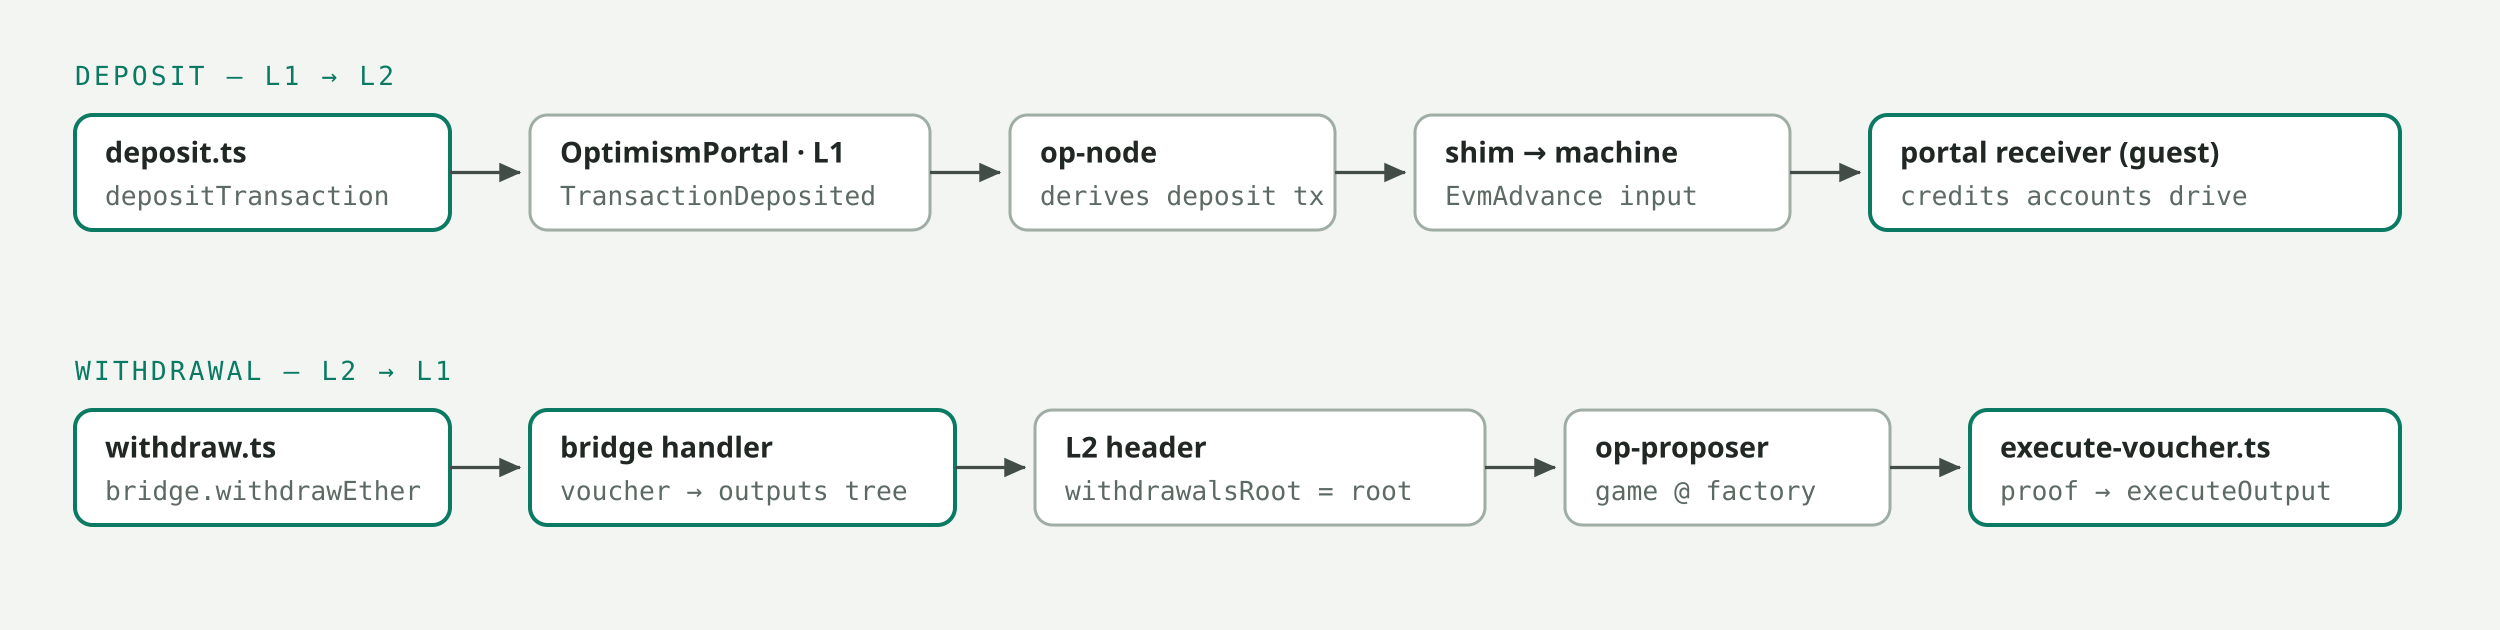
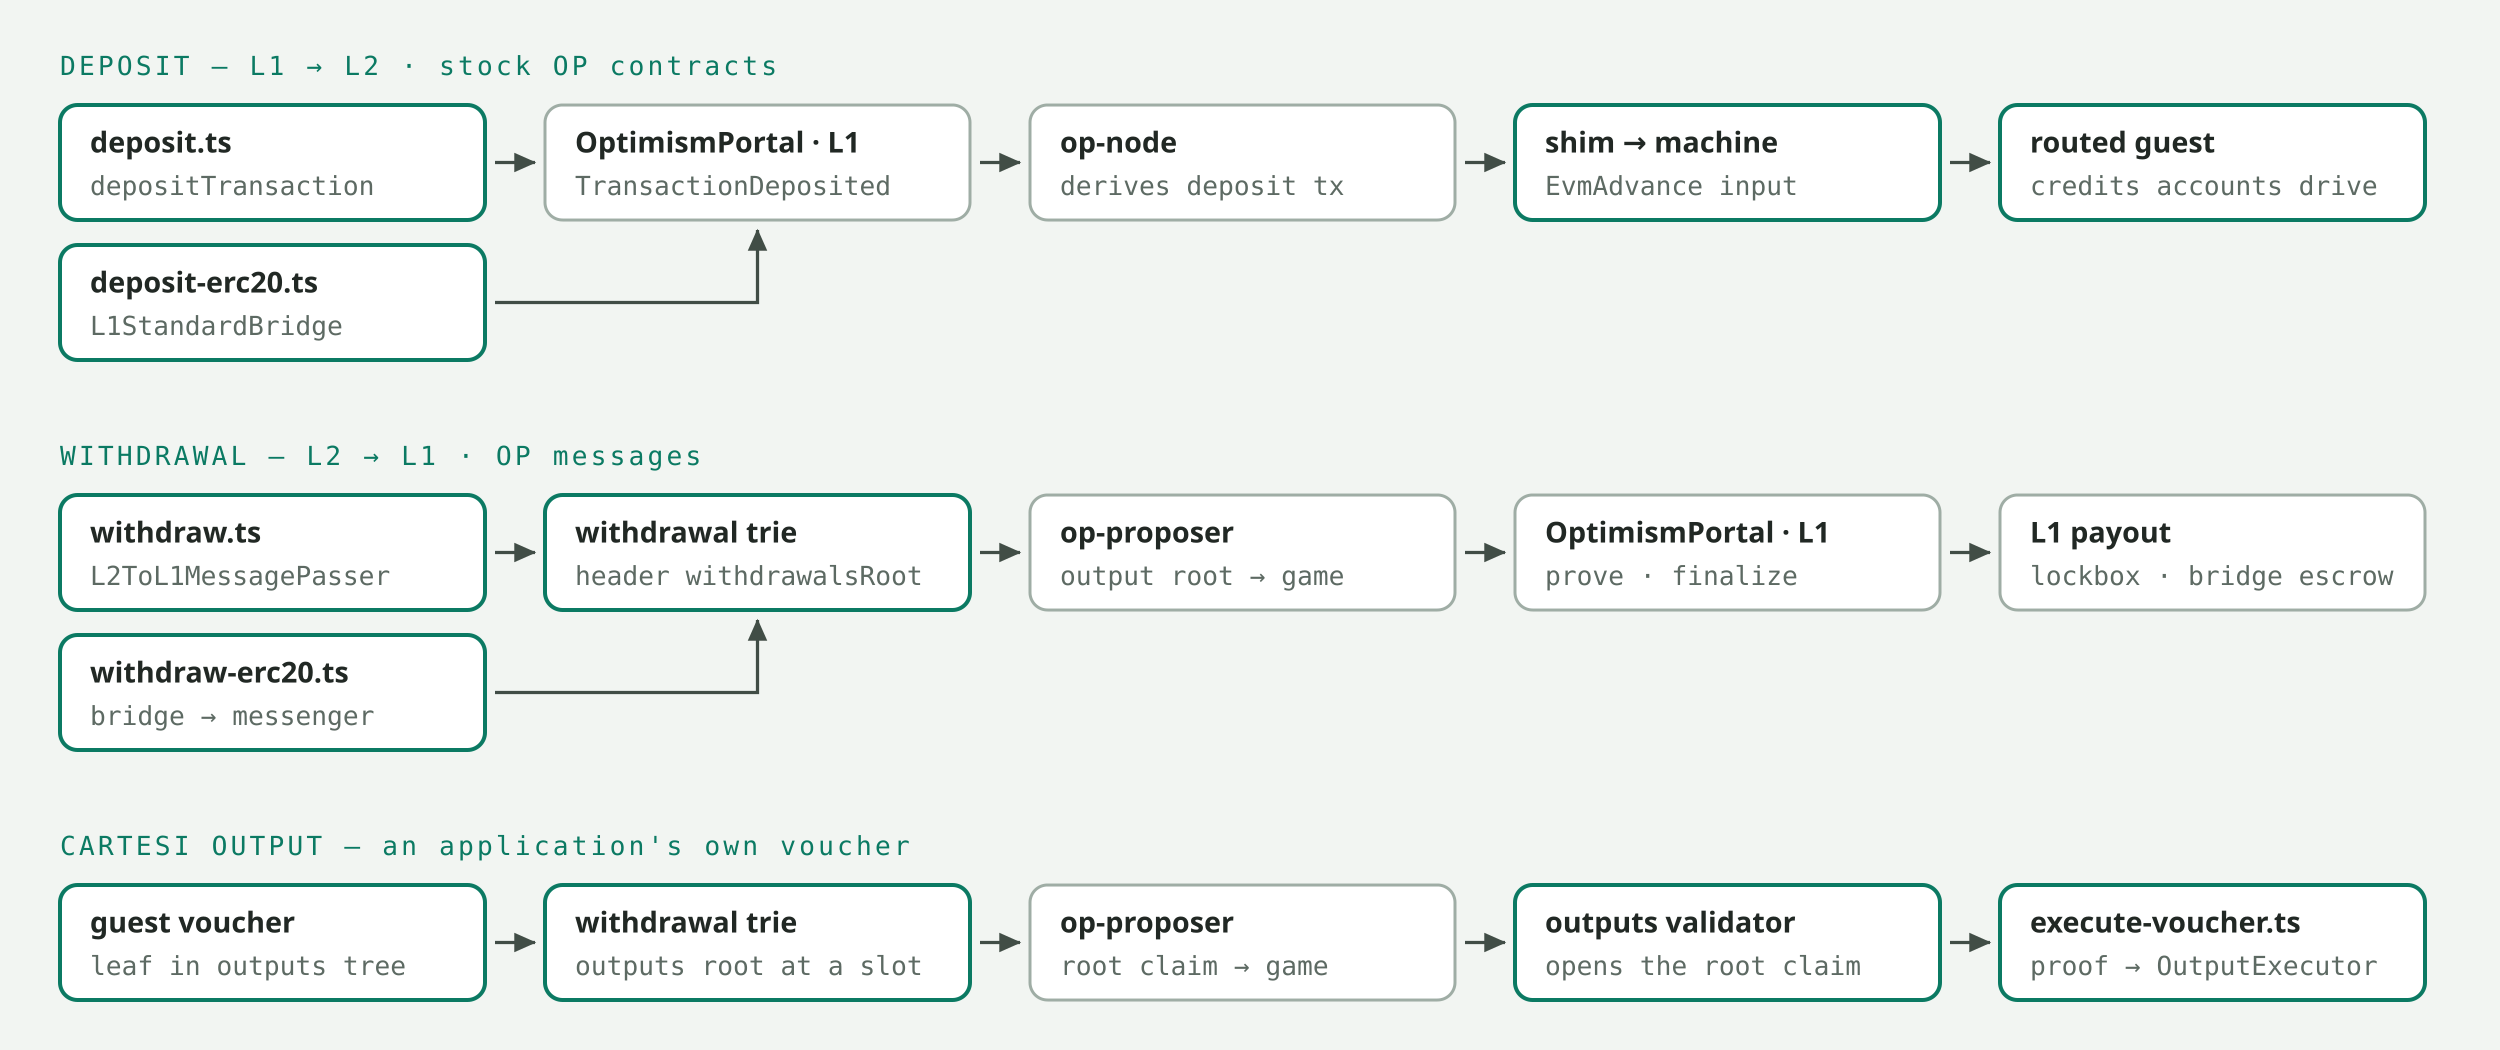
- <svg xmlns="http://www.w3.org/2000/svg" viewBox="0 0 1000 252" role="img">
+ <svg xmlns="http://www.w3.org/2000/svg" viewBox="0 0 1000 420" role="img">
  <style>
  .b     { fill: #ffffff; stroke: #9fada5; stroke-width: 1.2; }
  .b-acc { fill: #ffffff; stroke: #0b7a63; stroke-width: 1.6; }
  .ts  { fill: #212824; font-family: ui-sans-serif, system-ui, sans-serif; font-size: 11.5px; font-weight: 600; }
  .m   { fill: #5d6a63; font-family: ui-monospace, "SF Mono", "Cascadia Code", monospace; font-size: 10.5px; }
  .lane { fill: #0b7a63; font-family: ui-monospace, "SF Mono", "Cascadia Code", monospace; font-size: 10.5px; letter-spacing: 0.12em; }
  .edge { stroke: #414d46; stroke-width: 1.3; fill: none; }
  .arrowhead { fill: #414d46; }
</style>
  <defs>
    <marker id="ah2" viewBox="0 0 10 10" refX="8.5" refY="5" markerWidth="7.5" markerHeight="7.5" orient="auto-start-reverse">
      <path d="M 0 1 L 9 5 L 0 9 z" class="arrowhead" />
    </marker>
  </defs>
-   <rect width="1000" height="252" fill="#f2f5f2" />
-   <text class="lane" x="30" y="34">DEPOSIT — L1 → L2</text>
-   <rect class="b-acc" x="30" y="46" width="150" height="46" rx="7" />
-   <text class="ts" x="42" y="65">deposit.ts</text>
-   <text class="m" x="42" y="82">depositTransaction</text>
-   <rect class="b" x="212" y="46" width="160" height="46" rx="7" />
-   <text class="ts" x="224" y="65">OptimismPortal · L1</text>
-   <text class="m" x="224" y="82">TransactionDeposited</text>
-   <rect class="b" x="404" y="46" width="130" height="46" rx="7" />
-   <text class="ts" x="416" y="65">op-node</text>
-   <text class="m" x="416" y="82">derives deposit tx</text>
-   <rect class="b" x="566" y="46" width="150" height="46" rx="7" />
-   <text class="ts" x="578" y="65">shim → machine</text>
-   <text class="m" x="578" y="82">EvmAdvance input</text>
-   <rect class="b-acc" x="748" y="46" width="212" height="46" rx="7" />
-   <text class="ts" x="760" y="65">portal receiver (guest)</text>
-   <text class="m" x="760" y="82">credits accounts drive</text>
-   <path class="edge" d="M 180 69 L 208 69" marker-end="url(#ah2)" />
-   <path class="edge" d="M 372 69 L 400 69" marker-end="url(#ah2)" />
-   <path class="edge" d="M 534 69 L 562 69" marker-end="url(#ah2)" />
-   <path class="edge" d="M 716 69 L 744 69" marker-end="url(#ah2)" />
-   <text class="lane" x="30" y="152">WITHDRAWAL — L2 → L1</text>
-   <rect class="b-acc" x="30" y="164" width="150" height="46" rx="7" />
-   <text class="ts" x="42" y="183">withdraw.ts</text>
-   <text class="m" x="42" y="200">bridge.withdrawEther</text>
-   <rect class="b-acc" x="212" y="164" width="170" height="46" rx="7" />
-   <text class="ts" x="224" y="183">bridge handler</text>
-   <text class="m" x="224" y="200">voucher → outputs tree</text>
-   <rect class="b" x="414" y="164" width="180" height="46" rx="7" />
-   <text class="ts" x="426" y="183">L2 header</text>
-   <text class="m" x="426" y="200">withdrawalsRoot = root</text>
-   <rect class="b" x="626" y="164" width="130" height="46" rx="7" />
-   <text class="ts" x="638" y="183">op-proposer</text>
-   <text class="m" x="638" y="200">game @ factory</text>
-   <rect class="b-acc" x="788" y="164" width="172" height="46" rx="7" />
-   <text class="ts" x="800" y="183">execute-voucher.ts</text>
-   <text class="m" x="800" y="200">proof → executeOutput</text>
-   <path class="edge" d="M 180 187 L 208 187" marker-end="url(#ah2)" />
-   <path class="edge" d="M 382 187 L 410 187" marker-end="url(#ah2)" />
-   <path class="edge" d="M 594 187 L 622 187" marker-end="url(#ah2)" />
-   <path class="edge" d="M 756 187 L 784 187" marker-end="url(#ah2)" />
+   <rect width="1000" height="420" fill="#f2f5f2" />
+   <text class="lane" x="24" y="30">DEPOSIT — L1 → L2 · stock OP contracts</text>
+   <rect class="b-acc" x="24" y="42" width="170" height="46" rx="7" />
+   <text class="ts" x="36" y="61">deposit.ts</text>
+   <text class="m" x="36" y="78">depositTransaction</text>
+   <rect class="b-acc" x="24" y="98" width="170" height="46" rx="7" />
+   <text class="ts" x="36" y="117">deposit-erc20.ts</text>
+   <text class="m" x="36" y="134">L1StandardBridge</text>
+   <rect class="b" x="218" y="42" width="170" height="46" rx="7" />
+   <text class="ts" x="230" y="61">OptimismPortal · L1</text>
+   <text class="m" x="230" y="78">TransactionDeposited</text>
+   <rect class="b" x="412" y="42" width="170" height="46" rx="7" />
+   <text class="ts" x="424" y="61">op-node</text>
+   <text class="m" x="424" y="78">derives deposit tx</text>
+   <rect class="b-acc" x="606" y="42" width="170" height="46" rx="7" />
+   <text class="ts" x="618" y="61">shim → machine</text>
+   <text class="m" x="618" y="78">EvmAdvance input</text>
+   <rect class="b-acc" x="800" y="42" width="170" height="46" rx="7" />
+   <text class="ts" x="812" y="61">routed guest</text>
+   <text class="m" x="812" y="78">credits accounts drive</text>
+   <path class="edge" d="M 198 65 L 214 65" marker-end="url(#ah2)" />
+   <path class="edge" d="M 392 65 L 408 65" marker-end="url(#ah2)" />
+   <path class="edge" d="M 586 65 L 602 65" marker-end="url(#ah2)" />
+   <path class="edge" d="M 780 65 L 796 65" marker-end="url(#ah2)" />
+   <path class="edge" d="M 198 121 L 303 121 L 303 92" marker-end="url(#ah2)" />
+   <text class="lane" x="24" y="186">WITHDRAWAL — L2 → L1 · OP messages</text>
+   <rect class="b-acc" x="24" y="198" width="170" height="46" rx="7" />
+   <text class="ts" x="36" y="217">withdraw.ts</text>
+   <text class="m" x="36" y="234">L2ToL1MessagePasser</text>
+   <rect class="b-acc" x="24" y="254" width="170" height="46" rx="7" />
+   <text class="ts" x="36" y="273">withdraw-erc20.ts</text>
+   <text class="m" x="36" y="290">bridge → messenger</text>
+   <rect class="b-acc" x="218" y="198" width="170" height="46" rx="7" />
+   <text class="ts" x="230" y="217">withdrawal trie</text>
+   <text class="m" x="230" y="234">header withdrawalsRoot</text>
+   <rect class="b" x="412" y="198" width="170" height="46" rx="7" />
+   <text class="ts" x="424" y="217">op-proposer</text>
+   <text class="m" x="424" y="234">output root → game</text>
+   <rect class="b" x="606" y="198" width="170" height="46" rx="7" />
+   <text class="ts" x="618" y="217">OptimismPortal · L1</text>
+   <text class="m" x="618" y="234">prove · finalize</text>
+   <rect class="b" x="800" y="198" width="170" height="46" rx="7" />
+   <text class="ts" x="812" y="217">L1 payout</text>
+   <text class="m" x="812" y="234">lockbox · bridge escrow</text>
+   <path class="edge" d="M 198 221 L 214 221" marker-end="url(#ah2)" />
+   <path class="edge" d="M 392 221 L 408 221" marker-end="url(#ah2)" />
+   <path class="edge" d="M 586 221 L 602 221" marker-end="url(#ah2)" />
+   <path class="edge" d="M 780 221 L 796 221" marker-end="url(#ah2)" />
+   <path class="edge" d="M 198 277 L 303 277 L 303 248" marker-end="url(#ah2)" />
+   <text class="lane" x="24" y="342">CARTESI OUTPUT — an application's own voucher</text>
+   <rect class="b-acc" x="24" y="354" width="170" height="46" rx="7" />
+   <text class="ts" x="36" y="373">guest voucher</text>
+   <text class="m" x="36" y="390">leaf in outputs tree</text>
+   <rect class="b-acc" x="218" y="354" width="170" height="46" rx="7" />
+   <text class="ts" x="230" y="373">withdrawal trie</text>
+   <text class="m" x="230" y="390">outputs root at a slot</text>
+   <rect class="b" x="412" y="354" width="170" height="46" rx="7" />
+   <text class="ts" x="424" y="373">op-proposer</text>
+   <text class="m" x="424" y="390">root claim → game</text>
+   <rect class="b-acc" x="606" y="354" width="170" height="46" rx="7" />
+   <text class="ts" x="618" y="373">outputs validator</text>
+   <text class="m" x="618" y="390">opens the root claim</text>
+   <rect class="b-acc" x="800" y="354" width="170" height="46" rx="7" />
+   <text class="ts" x="812" y="373">execute-voucher.ts</text>
+   <text class="m" x="812" y="390">proof → OutputExecutor</text>
+   <path class="edge" d="M 198 377 L 214 377" marker-end="url(#ah2)" />
+   <path class="edge" d="M 392 377 L 408 377" marker-end="url(#ah2)" />
+   <path class="edge" d="M 586 377 L 602 377" marker-end="url(#ah2)" />
+   <path class="edge" d="M 780 377 L 796 377" marker-end="url(#ah2)" />
</svg>
